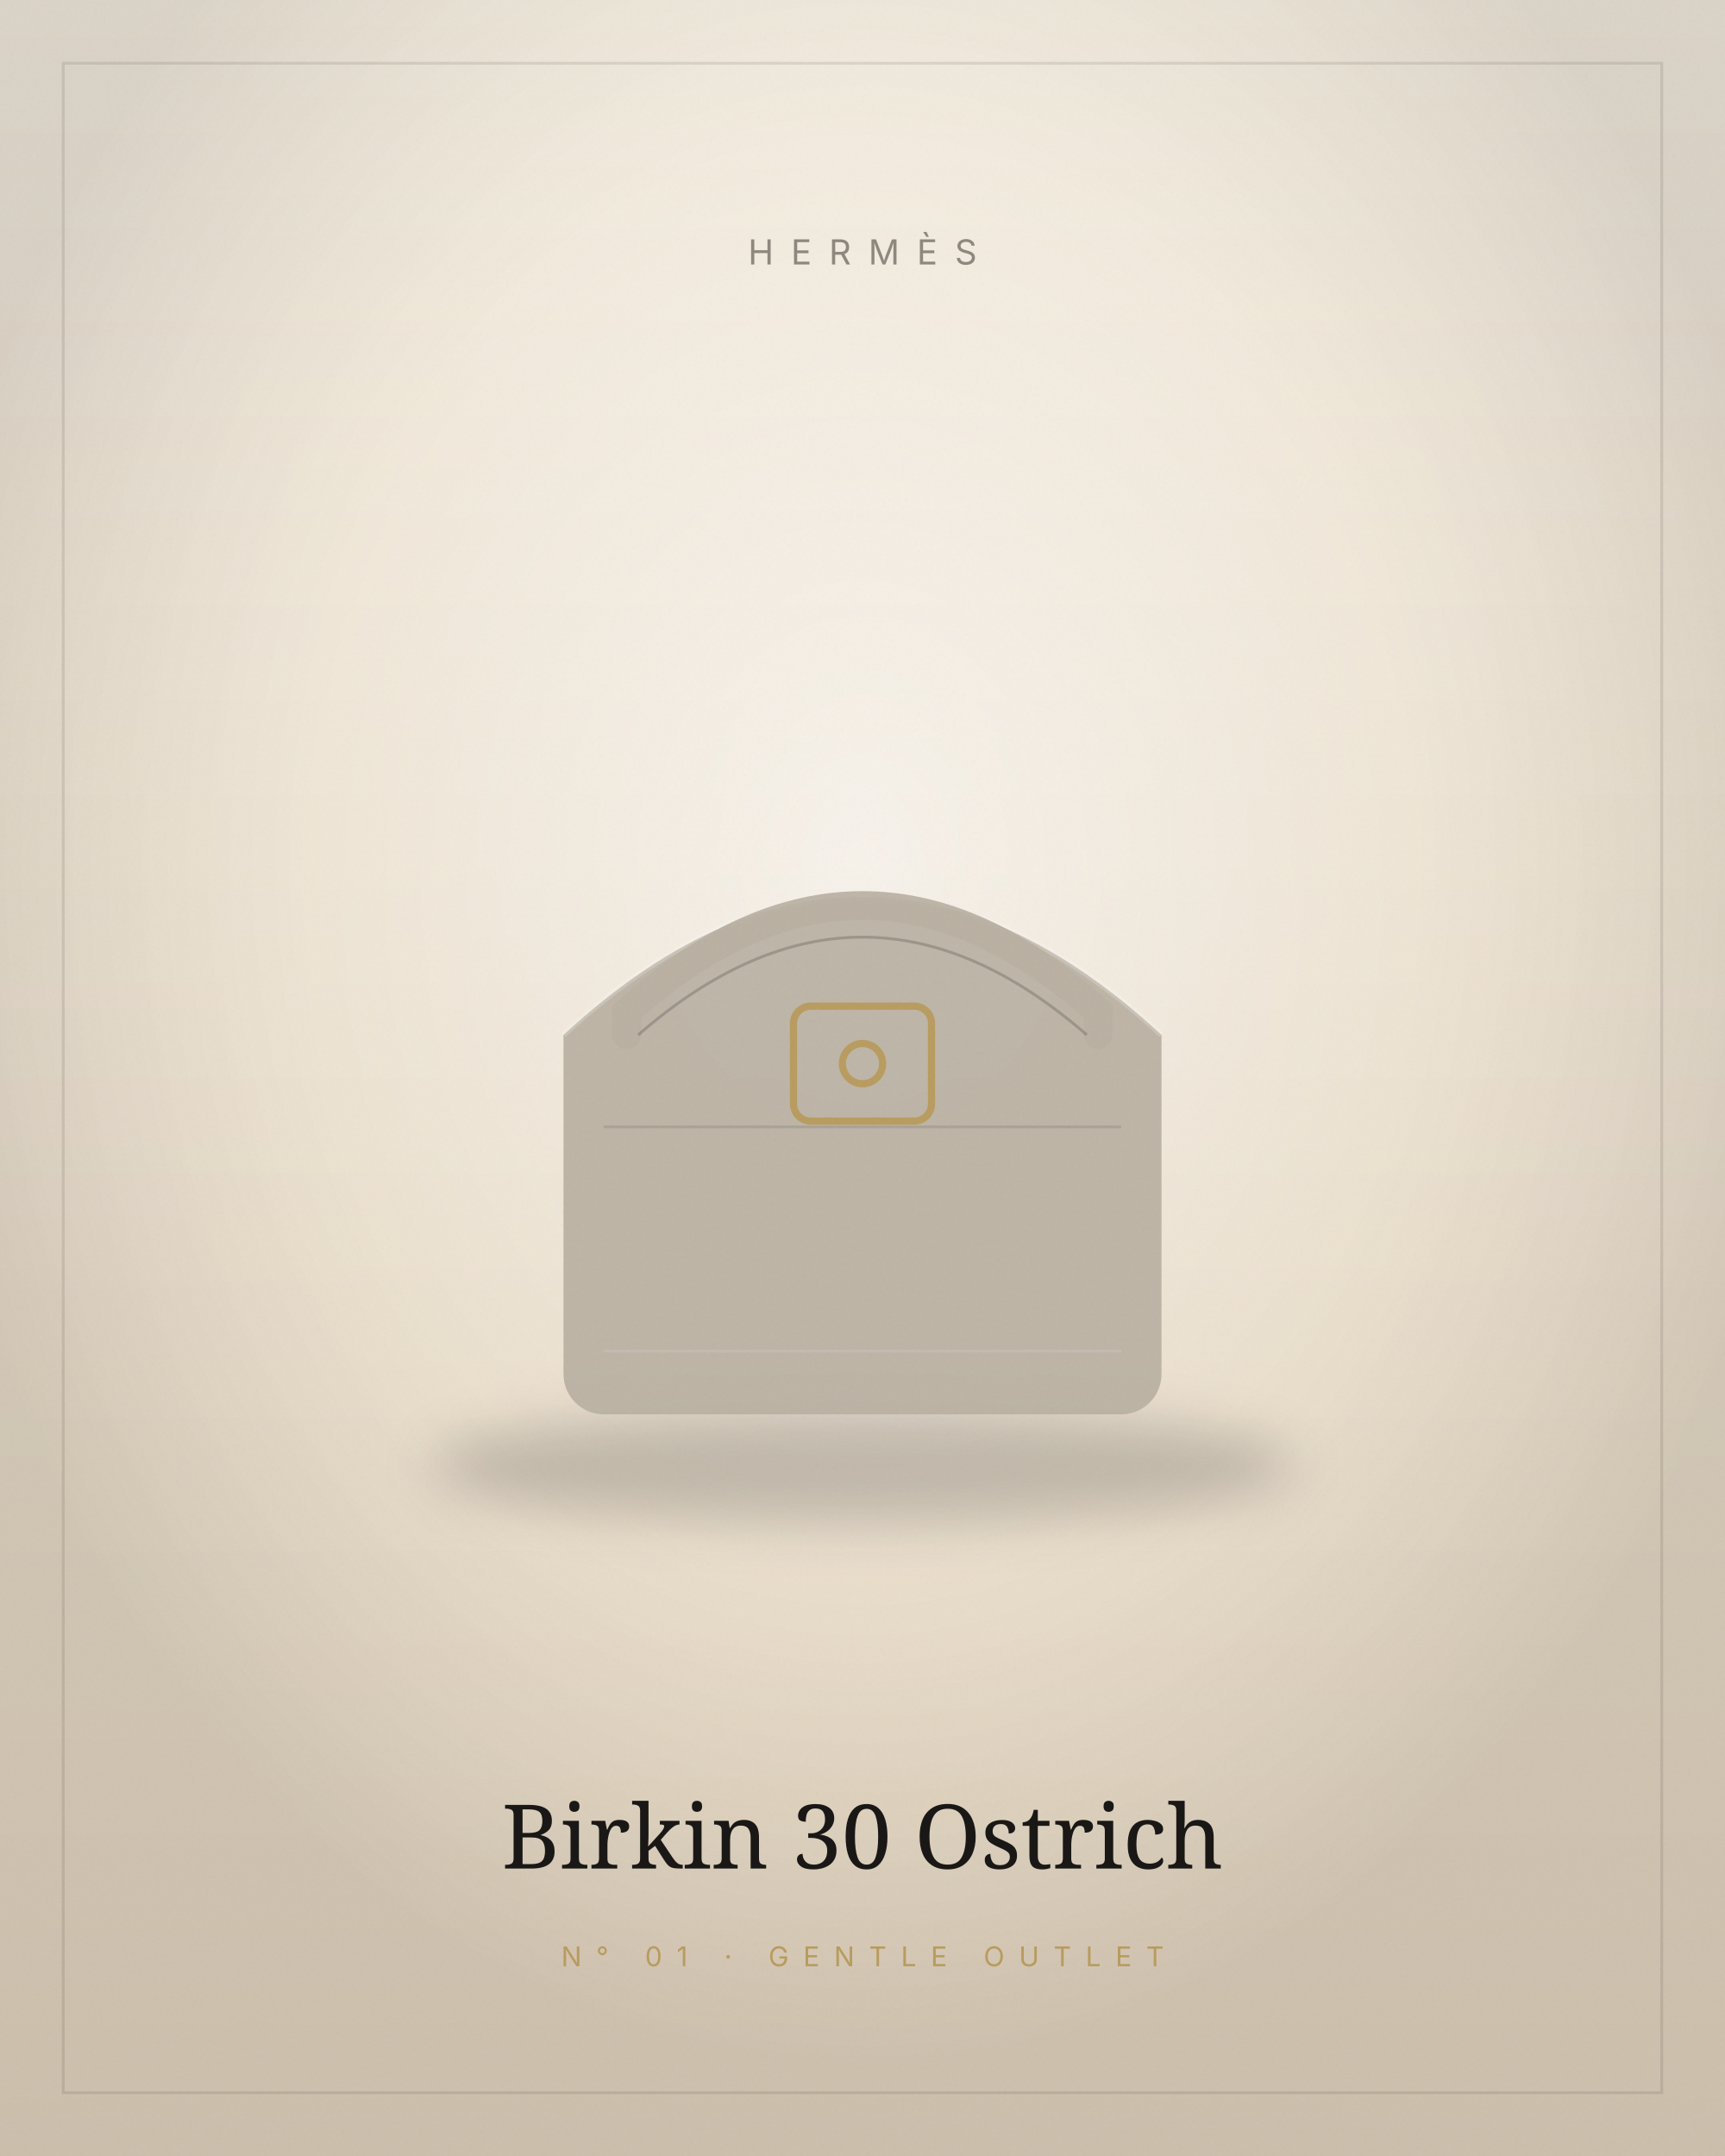
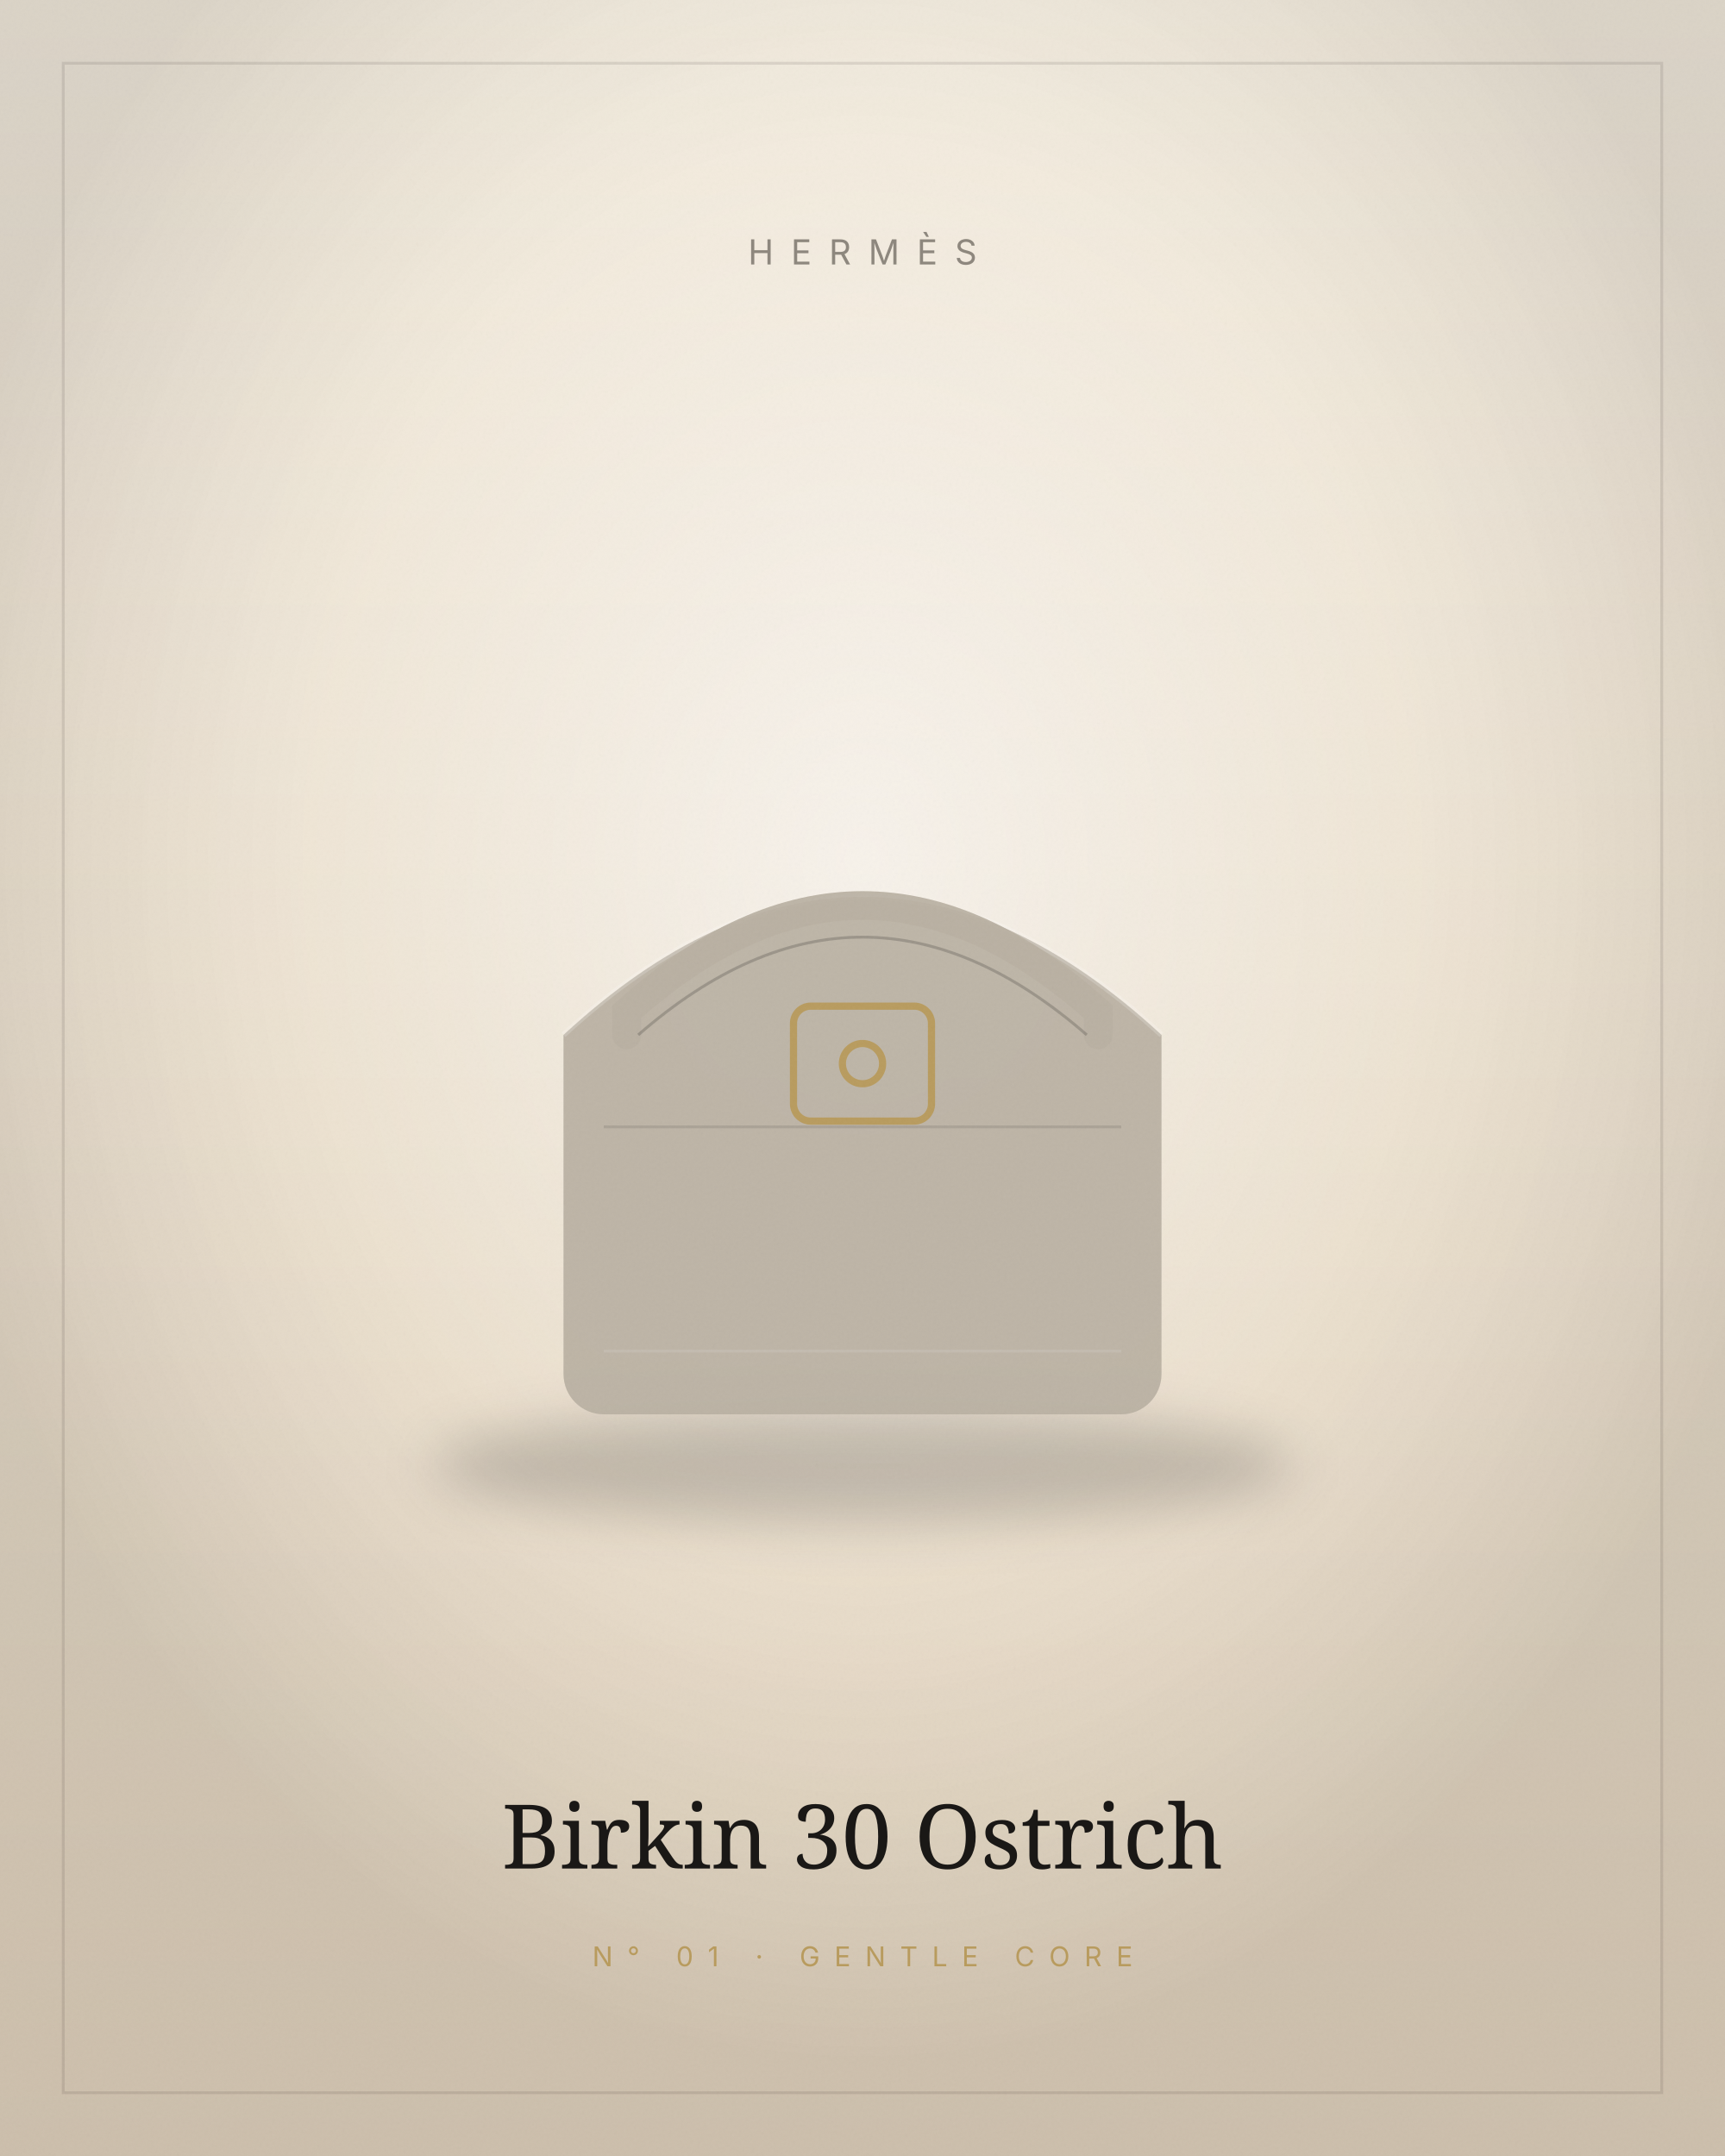
<svg xmlns="http://www.w3.org/2000/svg" width="600" height="750" viewBox="0 0 600 750">
  <defs>
    <linearGradient id="bg" x1="0" y1="0" x2="0" y2="1">
      <stop offset="0" stop-color="#f3ebdd" />
      <stop offset="1" stop-color="#e3d4be" />
    </linearGradient>
    <radialGradient id="spot" cx="50%" cy="40%" r="55%">
      <stop offset="0" stop-color="#ffffff" stop-opacity="0.55" />
      <stop offset="0.6" stop-color="#ffffff" stop-opacity="0.08" />
      <stop offset="1" stop-color="#000000" stop-opacity="0.10" />
    </radialGradient>
    <filter id="soft" x="-50%" y="-50%" width="200%" height="200%">
      <feGaussianBlur stdDeviation="9" />
    </filter>
    <filter id="grain">
      <feTurbulence type="fractalNoise" baseFrequency="0.9" numOctaves="2" stitchTiles="stitch" />
      <feColorMatrix type="saturate" values="0" />
    </filter>
  </defs>
  <rect width="600" height="750" fill="url(#bg)" />
  <rect width="600" height="750" fill="url(#spot)" />
  <g>
    <ellipse cx="300" cy="510" rx="150" ry="20" fill="rgba(20,16,10,0.18)" filter="url(#soft)" />
    <path d="M196 360 q104 -96 208 0 v118 a14 14 0 0 1 -14 14 H210 a14 14 0 0 1 -14 -14 Z" fill="#b9b0a2" opacity="0.92" />
    <path d="M196 360 q104 -96 208 0" fill="none" stroke="rgba(255,255,255,0.18)" stroke-width="2" />
    <path d="M218 360 v-8 q82 -74 164 0 v8" fill="none" stroke="#b9b0a2" stroke-width="10" stroke-linecap="round" opacity="0.92" />
    <path d="M222 360 q78 -68 156 0" fill="none" stroke="rgba(0,0,0,0.18)" stroke-width="1" />
    <rect x="276" y="350" width="48" height="40" rx="6" fill="none" stroke="#b89b5e" stroke-width="2.5" />
    <circle cx="300" cy="370" r="7" fill="none" stroke="#b89b5e" stroke-width="2.5" />
    <line x1="210" y1="392" x2="390" y2="392" stroke="rgba(0,0,0,0.10)" stroke-width="1" />
    <line x1="210" y1="470" x2="390" y2="470" stroke="rgba(255,255,255,0.10)" stroke-width="1" />
  </g>
  <rect width="600" height="750" filter="url(#grain)" opacity="0.05" />
  <rect x="22" y="22" width="556" height="706" fill="none" stroke="rgba(20,16,10,0.10)" />
  <text x="300" y="92" text-anchor="middle" font-family="Inter, Helvetica, sans-serif" font-size="12" letter-spacing="6" fill="rgba(20,16,10,0.45)">HERMÈS</text>
  <text x="300" y="650" text-anchor="middle" font-family="Georgia, 'Cormorant Garamond', serif" font-size="31" fill="#1a1816">Birkin 30 Ostrich</text>
-   <text x="300" y="684" text-anchor="middle" font-family="Inter, Helvetica, sans-serif" font-size="9.5" letter-spacing="5" fill="#b89b5e">N° 01 · GENTLE OUTLET</text>
+   <text x="300" y="684" text-anchor="middle" font-family="Inter, Helvetica, sans-serif" font-size="9.5" letter-spacing="5" fill="#b89b5e">N° 01 · GENTLE CORE</text>
</svg>
